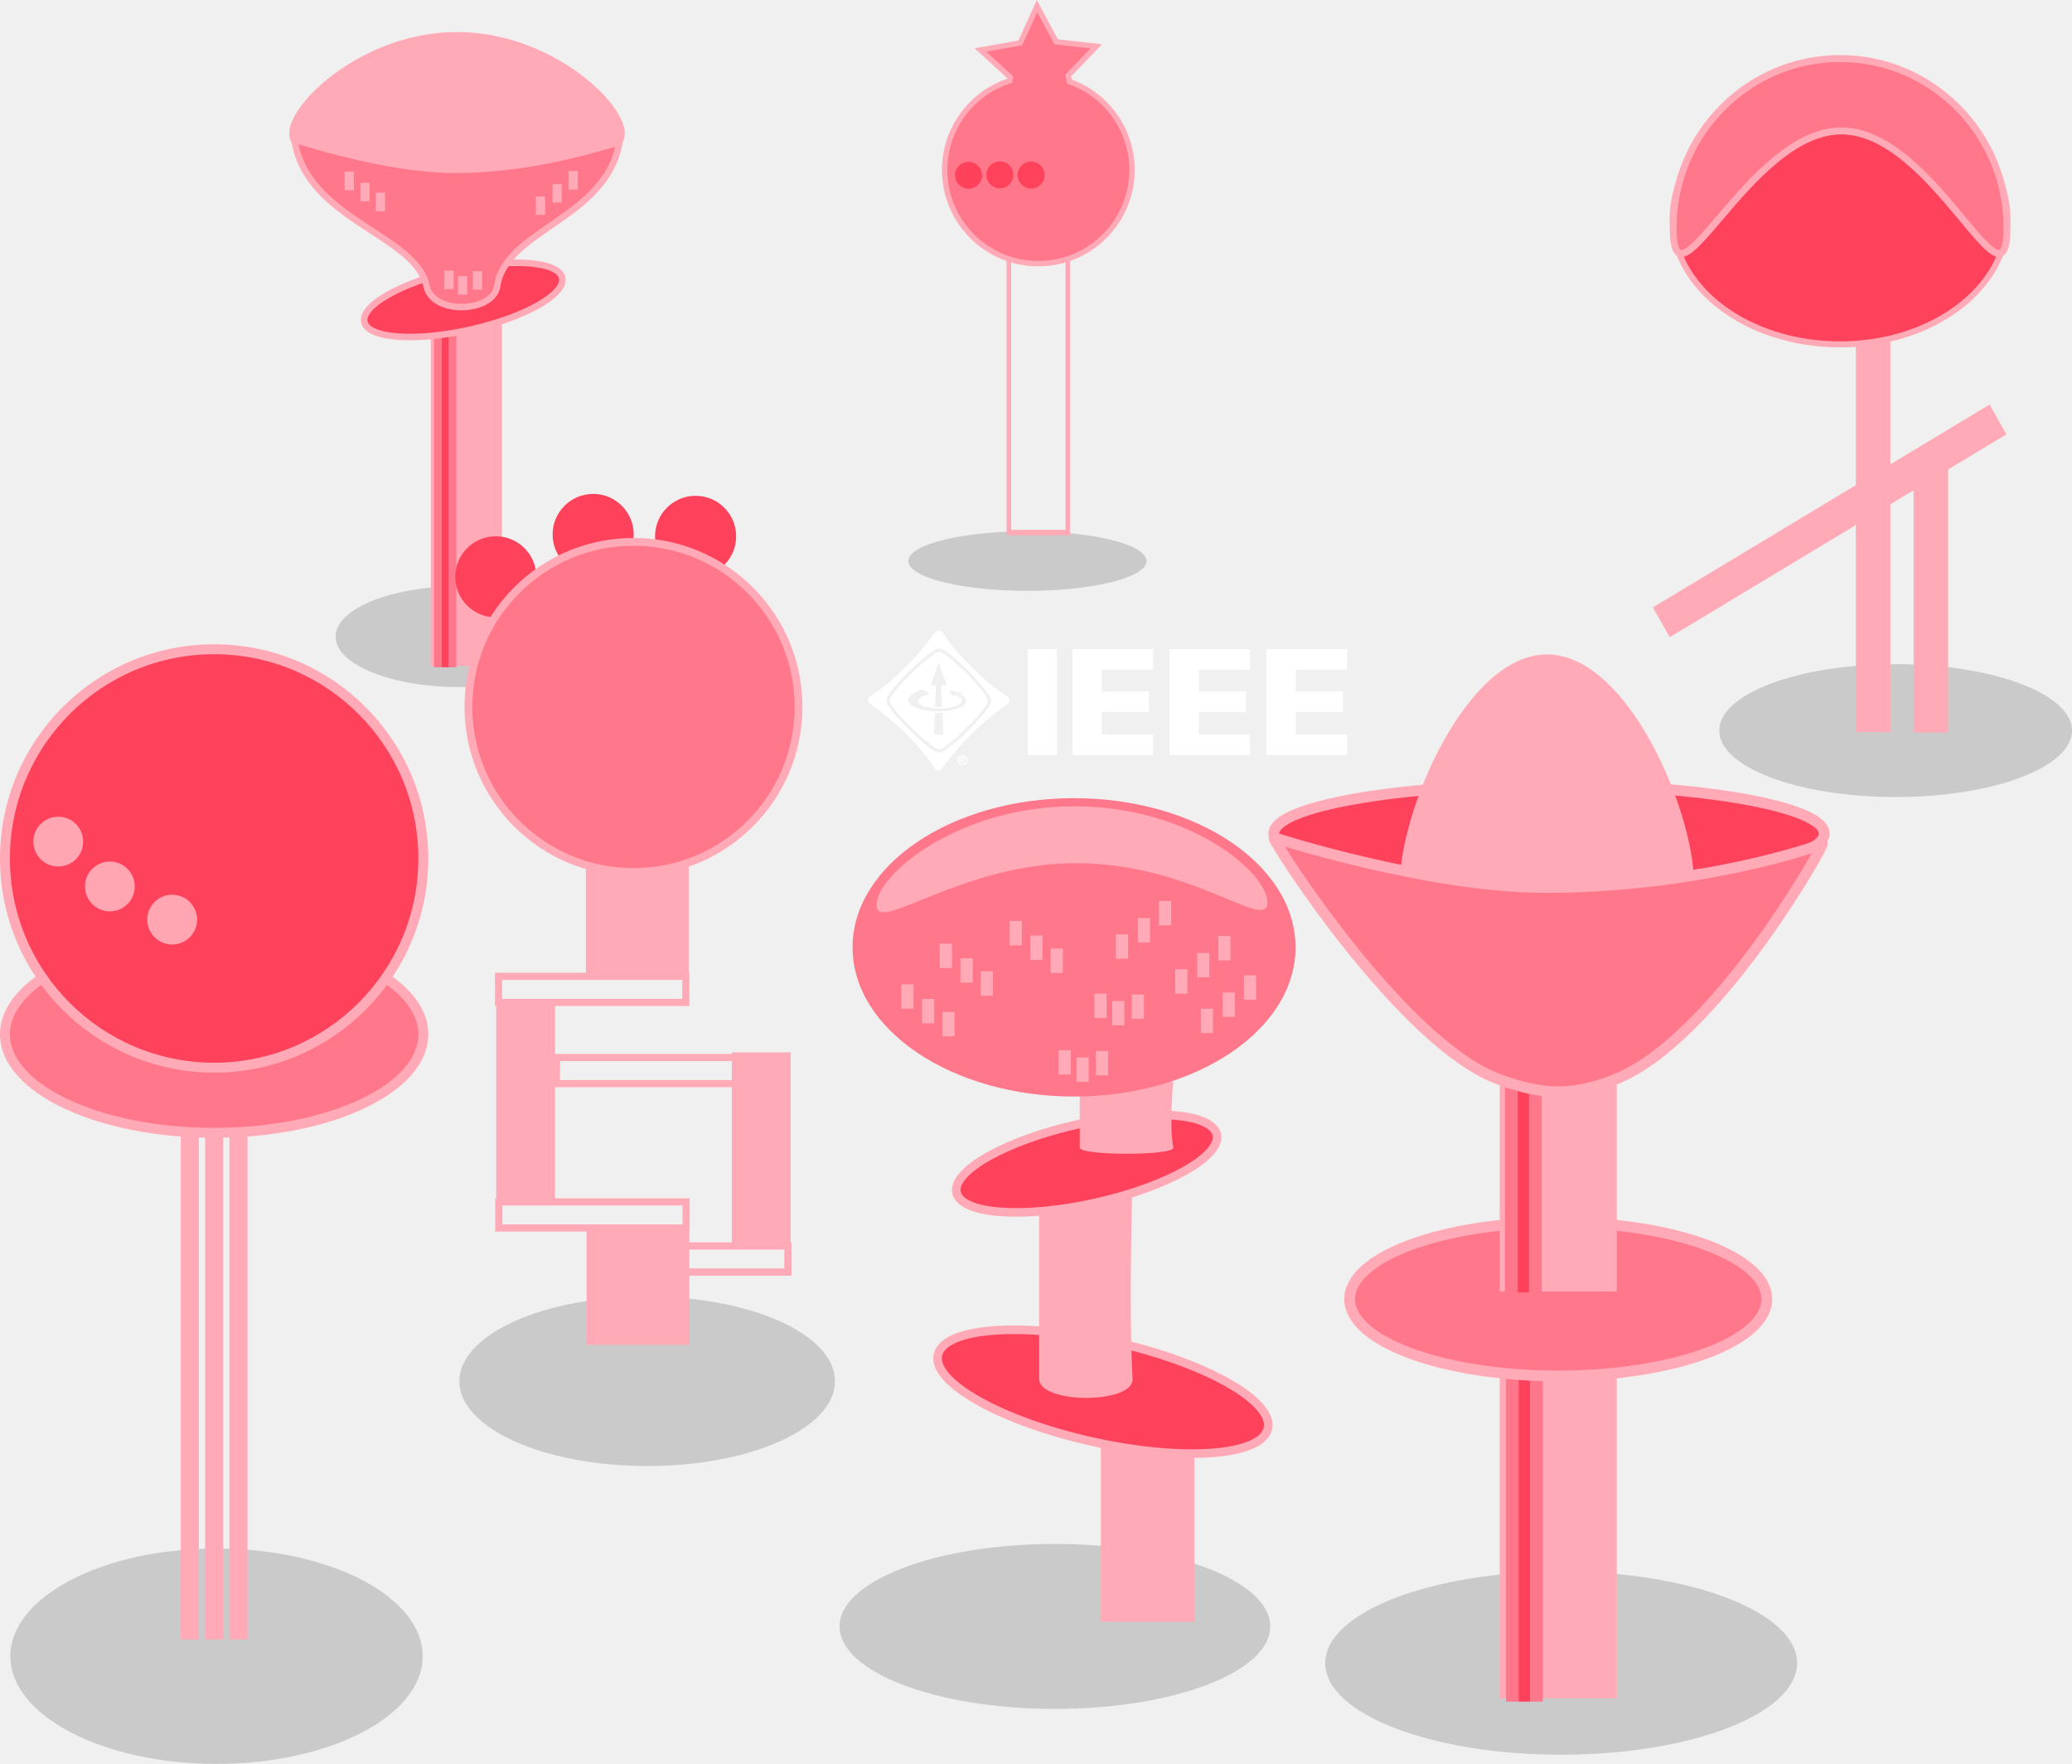
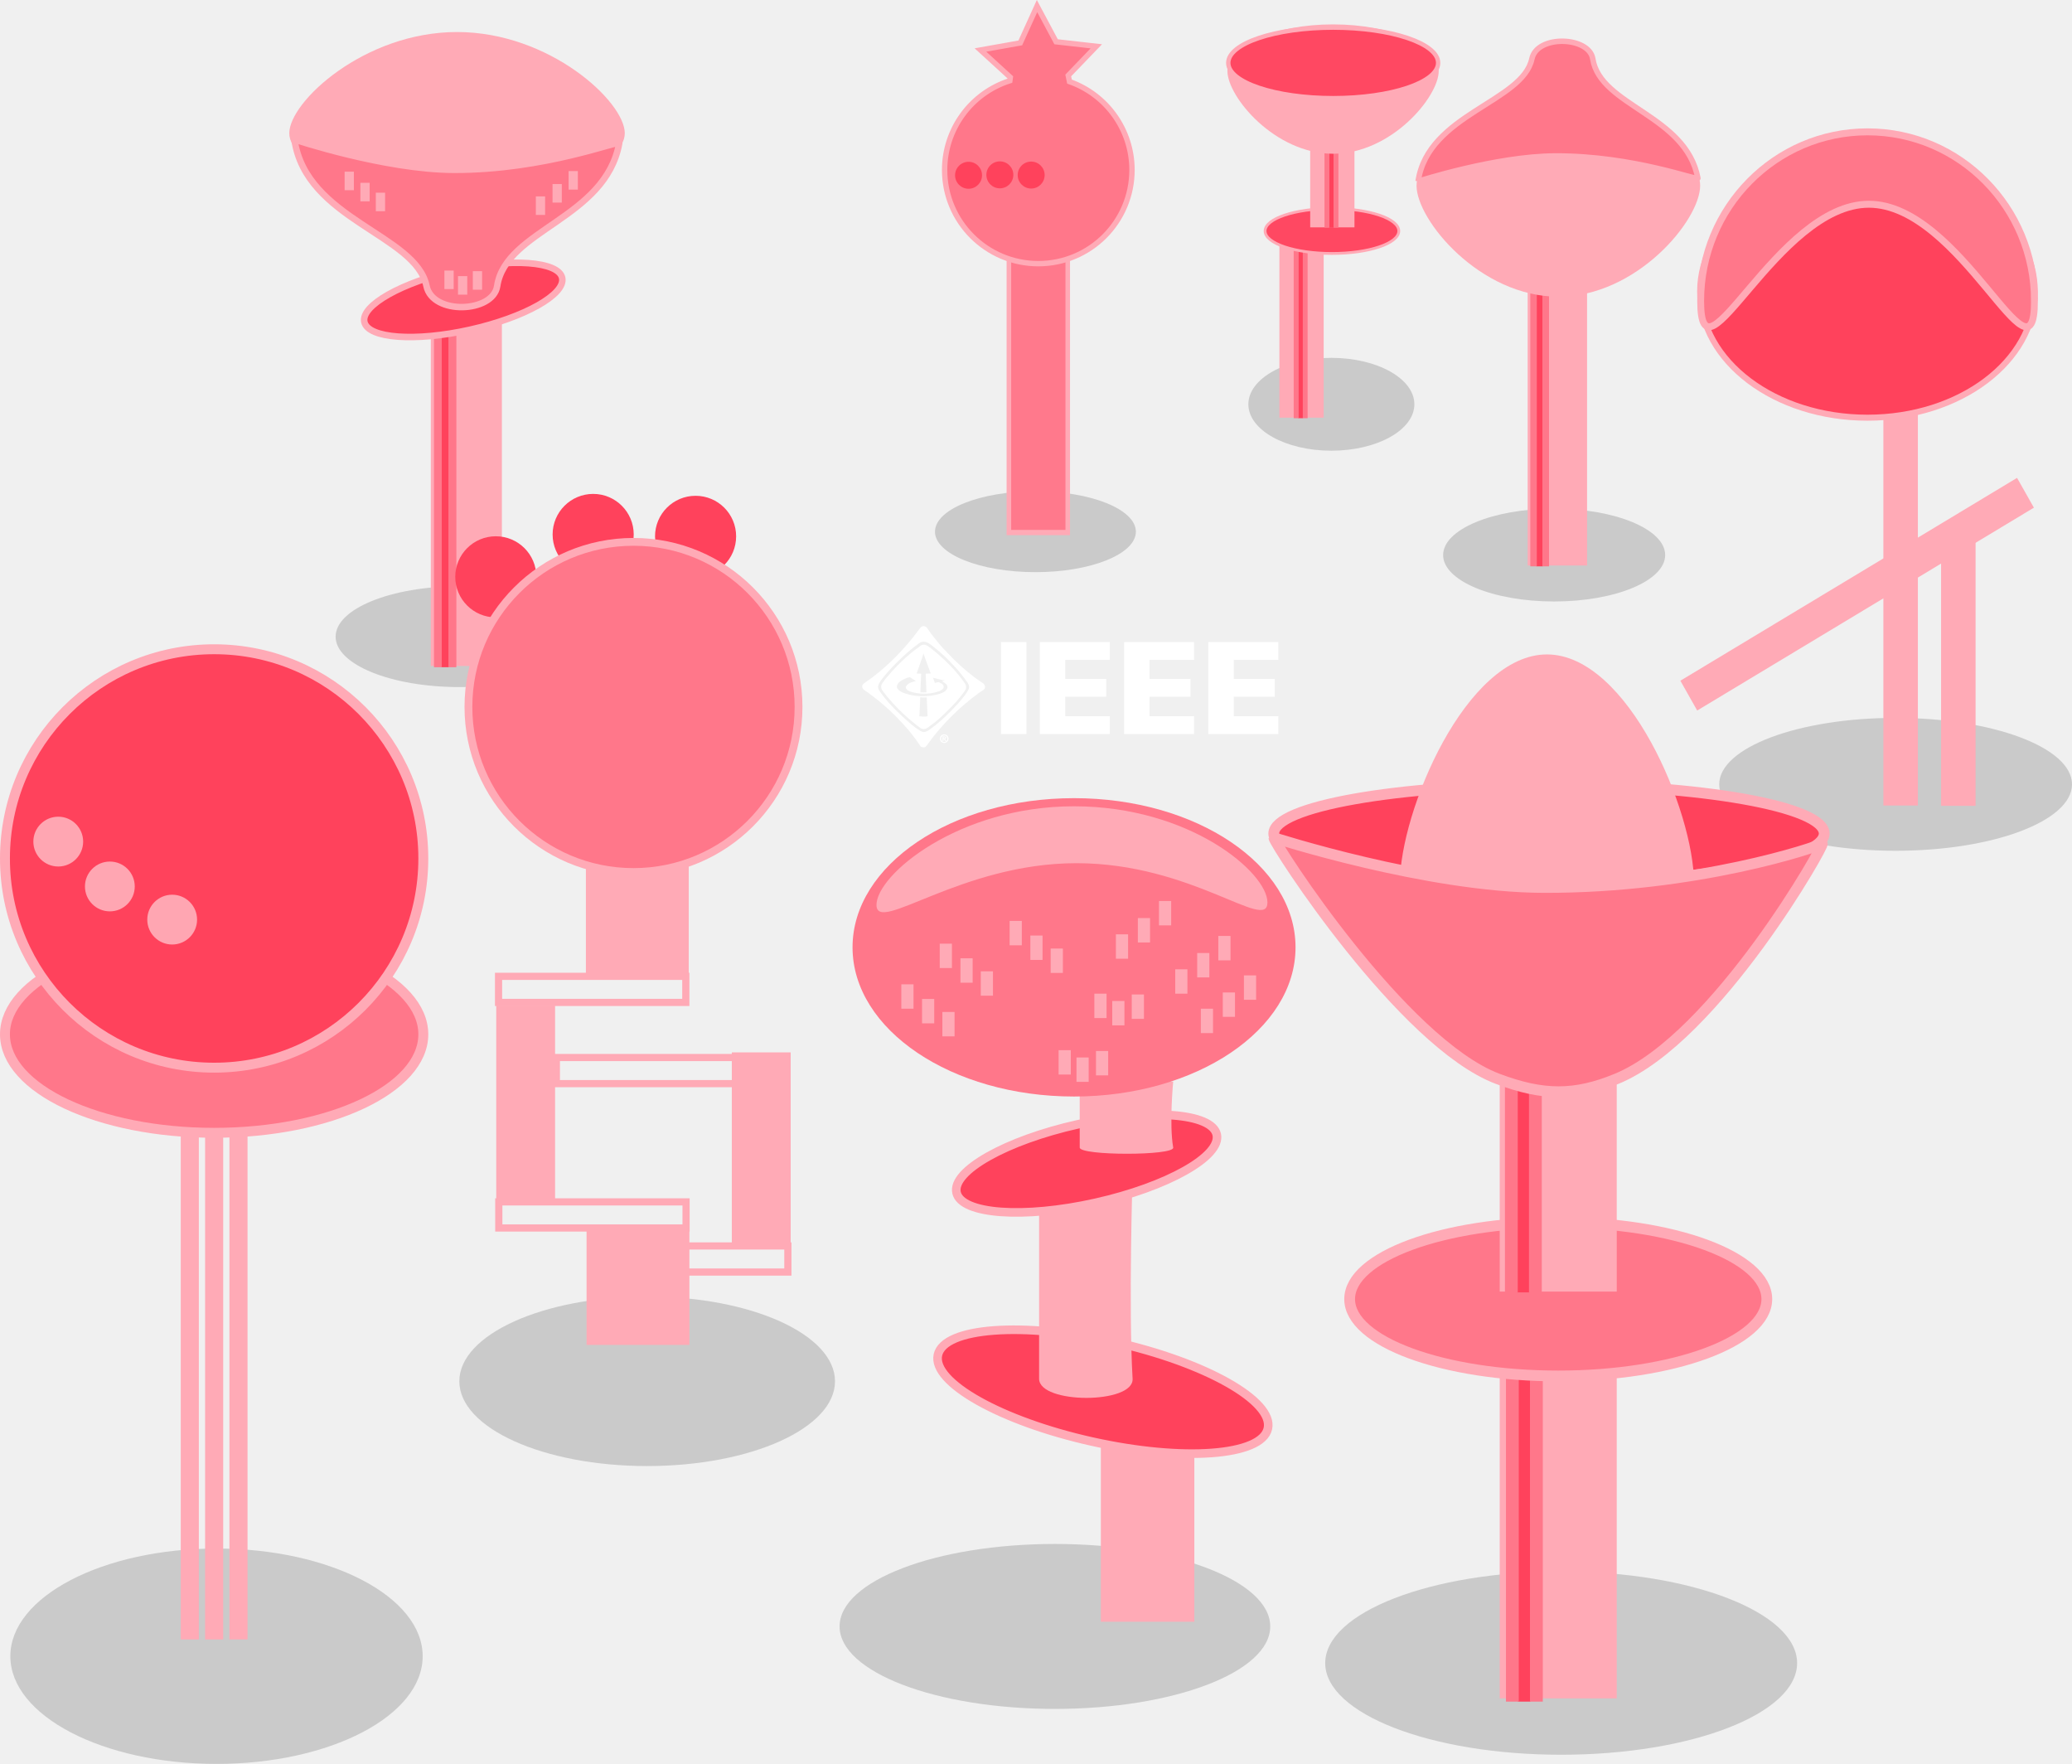
<svg xmlns="http://www.w3.org/2000/svg" width="265.302mm" height="225.813mm" viewBox="0 0 265.302 225.813" version="1.1" id="svg5">
  <defs id="defs2" />
  <g id="layer1" transform="translate(-360.3483,-172.6756)">
    <g id="g8440">
      <ellipse style="opacity:0.2;fill:#333333;stroke-width:4" id="path8419" cx="419.161" cy="254.18" rx="15.839" ry="6.453" />
      <ellipse style="opacity:0.2;fill:#333333;stroke-width:4" id="path8421" cx="388.07" cy="384.703" rx="26.398" ry="13.786" />
      <ellipse style="opacity:0.2;fill:#333333;stroke-width:4.491" id="path8423" cx="443.212" cy="349.506" rx="24.051" ry="10.852" />
      <ellipse style="opacity:0.2;fill:#333333;stroke-width:4.536" id="path8425" cx="495.421" cy="380.89" rx="27.571" ry="10.559" />
      <ellipse style="opacity:0.2;fill:#333333;stroke-width:3.419" id="path8427" cx="560.242" cy="385.583" rx="30.211" ry="11.732" />
-       <ellipse style="opacity:0.2;fill:#333333;stroke-width:4" id="path8429" cx="603.065" cy="266.206" rx="22.585" ry="8.506" />
-       <ellipse style="opacity:0.2;fill:#333333;stroke-width:2.884" id="path8431" cx="491.901" cy="244.501" rx="15.252" ry="3.813" />
+       <ellipse style="opacity:0.2;fill:#333333;stroke-width:4" id="path8429" cx="603.065" cy="273.085" rx="22.585" ry="8.506" />
+       <ellipse style="opacity:0.2;fill:#333333;stroke-width:2.294" id="path8429-8" cx="530.818" cy="224.431" rx="10.628" ry="5.944" />
+       <ellipse style="opacity:0.2;fill:#333333;stroke-width:2.653" id="path8429-8-9" cx="559.344" cy="243.733" rx="14.215" ry="5.944" />
+       <ellipse style="opacity:0.2;fill:#333333;stroke-width:3.087" id="path8431" cx="492.926" cy="240.743" rx="12.861" ry="5.18" />
    </g>
    <g id="g8328">
-       <g id="g6520" transform="matrix(1.11301,0,0,1.11301,125.8713,205.5737)">
+       <g id="g6520" transform="matrix(1.11301,0,0,1.11301,129.3911,214.9596)">
        <g id="g67343">
          <rect style="fill:#ffaab6;fill-opacity:1;stroke:none;stroke-width:0.268" id="rect40072" width="3.969" height="46.302" x="424.172" y="8.359" />
          <rect style="fill:#ffaab6;fill-opacity:1;stroke:none;stroke-width:0.218" id="rect40072-1" width="3.969" height="30.427" x="430.81" y="24.268" />
          <rect style="fill:#ffaab6;fill-opacity:1;stroke:none;stroke-width:0.264" id="rect40072-1-1" width="3.937" height="45.218" x="-245.378" y="329.264" transform="matrix(-0.4919351,-0.8706319,0.8565889,-0.5159994,0,0)" />
        </g>
        <g id="g67348" transform="matrix(1.129452,0,0,1.144205,-51.83479,3.346732)">
          <ellipse style="fill:#ff425c;fill-opacity:1;stroke:#ffaab6;stroke-width:0.605;stroke-dasharray:none" id="path757-5-9" cx="419.829" cy="-6.82" rx="17.048" ry="12.682" />
          <path id="path757-5" style="fill:#ff778a;stroke:#ffaab6;stroke-width:0.7" d="m 436.839,-5.874 c 0,9.389 -7.479,-9.723 -16.868,-9.723 -9.389,-4e-6 -17.133,19.112 -17.133,9.723 0,-9.389 7.611,-17 17,-17 9.389,-2e-6 17,7.611 17,17 z" />
        </g>
      </g>
      <g id="g5985" transform="matrix(1.573385,0,0,1.573385,-172.6819,297.9901)">
        <g id="g49278-7-1" transform="matrix(0.7012619,0,0,0.3792377,132.7925,32.42552)">
          <rect style="fill:#ffaab6;fill-opacity:1;stroke:none;stroke-width:0.792;stroke-dasharray:none;stroke-opacity:1" id="rect45972-5-3" width="10.849" height="44.318" x="421.489" y="8.109" />
        </g>
        <ellipse style="fill:#ff425c;fill-opacity:1;stroke:#ffaab6;stroke-width:0.7;stroke-dasharray:none;stroke-opacity:1" id="path53695-1" cx="425.557" cy="60.581" rx="13.756" ry="4.152" transform="matrix(0.9759781,0.2178684,0.2178684,-0.9759781,0,0)" />
        <g id="g49278-04" transform="matrix(0.7012619,0,0,0.3735145,127.7669,12.95133)">
          <path id="rect45972-46" style="fill:#ffaab6;stroke-width:0.792" d="m 421.489,8.109 h 10.849 c 0,0 -0.48,28.788 0,44.318 0.172,5.563 -10.853,5.569 -10.849,0 0.008,-13.496 0,-44.318 0,-44.318 z" />
        </g>
        <ellipse style="fill:#ff425c;fill-opacity:1;stroke:#ffaab6;stroke-width:0.7;stroke-dasharray:none;stroke-opacity:1" id="path53695" cx="413.673" cy="107.743" rx="10.848" ry="3.274" transform="rotate(-12.58387)" />
        <g id="g49278-0" transform="matrix(0.7012619,0,0,0.1211664,131.072,7.370938)">
          <path id="rect45972-4" style="fill:#ffaab6;stroke-width:0.792" d="m 421.489,8.109 h 10.849 c 0,0 -0.48,28.788 0,44.318 0.172,5.563 -10.853,5.569 -10.849,0 0.008,-13.496 0,-44.318 0,-44.318 z" />
        </g>
        <ellipse style="fill:#ff778a;fill-opacity:1;stroke:none;stroke-width:0.79;stroke-dasharray:none;stroke-opacity:1" id="path55442-9" cx="426.184" cy="-2.566" rx="18.025" ry="12.138" />
        <path id="path49280-8" style="fill:#ffaab6;fill-opacity:1;stroke-width:0.622" d="m 441.923,-6.216 c 0,2.436 -6.119,-3.197 -15.544,-3.197 -9.425,2.1e-6 -16.272,5.831 -16.272,3.395 0,-2.436 6.648,-8.025 16.073,-8.025 9.425,10e-7 15.743,5.391 15.743,7.827 z" />
        <g id="g55447">
          <rect style="fill:#ffaab6;fill-opacity:1;stroke:none;stroke-width:0.7;stroke-dasharray:none;stroke-opacity:1" id="rect53697" width="0.992" height="1.984" x="412.129" y="0.443" />
          <rect style="fill:#ffaab6;fill-opacity:1;stroke:none;stroke-width:0.7;stroke-dasharray:none;stroke-opacity:1" id="rect53697-5" width="0.992" height="1.984" x="413.815" y="1.634" />
          <rect style="fill:#ffaab6;fill-opacity:1;stroke:none;stroke-width:0.7;stroke-dasharray:none;stroke-opacity:1" id="rect53697-8" width="0.992" height="1.984" x="415.469" y="2.692" />
        </g>
        <g id="g55447-7" transform="translate(3.125398,-3.307292)">
          <rect style="fill:#ffaab6;fill-opacity:1;stroke:none;stroke-width:0.7;stroke-dasharray:none;stroke-opacity:1" id="rect53697-3" width="0.992" height="1.984" x="412.129" y="0.443" />
          <rect style="fill:#ffaab6;fill-opacity:1;stroke:none;stroke-width:0.7;stroke-dasharray:none;stroke-opacity:1" id="rect53697-5-5" width="0.992" height="1.984" x="413.815" y="1.634" />
          <rect style="fill:#ffaab6;fill-opacity:1;stroke:none;stroke-width:0.7;stroke-dasharray:none;stroke-opacity:1" id="rect53697-8-0" width="0.992" height="1.984" x="415.469" y="2.692" />
        </g>
        <g id="g55447-8" transform="translate(8.813939,-5.159375)">
          <rect style="fill:#ffaab6;fill-opacity:1;stroke:none;stroke-width:0.7;stroke-dasharray:none;stroke-opacity:1" id="rect53697-57" width="0.992" height="1.984" x="412.129" y="0.443" />
          <rect style="fill:#ffaab6;fill-opacity:1;stroke:none;stroke-width:0.7;stroke-dasharray:none;stroke-opacity:1" id="rect53697-5-2" width="0.992" height="1.984" x="413.815" y="1.634" />
          <rect style="fill:#ffaab6;fill-opacity:1;stroke:none;stroke-width:0.7;stroke-dasharray:none;stroke-opacity:1" id="rect53697-8-3" width="0.992" height="1.984" x="415.469" y="2.692" />
        </g>
        <g id="g55548">
          <rect style="fill:#ffaab6;fill-opacity:1;stroke:none;stroke-width:0.7;stroke-dasharray:none;stroke-opacity:1" id="rect53697-0" width="0.992" height="1.984" x="436.503" y="2.428" />
          <rect style="fill:#ffaab6;fill-opacity:1;stroke:none;stroke-width:0.7;stroke-dasharray:none;stroke-opacity:1" id="rect53697-52" width="0.992" height="1.984" x="438.289" y="1.105" />
          <rect style="fill:#ffaab6;fill-opacity:1;stroke:none;stroke-width:0.7;stroke-dasharray:none;stroke-opacity:1" id="rect53697-50" width="0.992" height="1.984" x="440.009" y="-0.284" />
        </g>
        <g id="g55548-8" transform="translate(-2.083623,-3.208073)">
          <rect style="fill:#ffaab6;fill-opacity:1;stroke:none;stroke-width:0.7;stroke-dasharray:none;stroke-opacity:1" id="rect53697-0-1" width="0.992" height="1.984" x="436.503" y="2.428" />
          <rect style="fill:#ffaab6;fill-opacity:1;stroke:none;stroke-width:0.7;stroke-dasharray:none;stroke-opacity:1" id="rect53697-52-2" width="0.992" height="1.984" x="438.289" y="1.105" />
          <rect style="fill:#ffaab6;fill-opacity:1;stroke:none;stroke-width:0.7;stroke-dasharray:none;stroke-opacity:1" id="rect53697-50-0" width="0.992" height="1.984" x="440.009" y="-0.284" />
        </g>
        <g id="g55548-87" transform="translate(-6.912269,-6.052344)">
          <rect style="fill:#ffaab6;fill-opacity:1;stroke:none;stroke-width:0.7;stroke-dasharray:none;stroke-opacity:1" id="rect53697-0-9" width="0.992" height="1.984" x="436.503" y="2.428" />
          <rect style="fill:#ffaab6;fill-opacity:1;stroke:none;stroke-width:0.7;stroke-dasharray:none;stroke-opacity:1" id="rect53697-52-1" width="0.992" height="1.984" x="438.289" y="1.105" />
          <rect style="fill:#ffaab6;fill-opacity:1;stroke:none;stroke-width:0.7;stroke-dasharray:none;stroke-opacity:1" id="rect53697-50-7" width="0.992" height="1.984" x="440.009" y="-0.284" />
        </g>
        <g id="g55506">
          <rect style="fill:#ffaab6;fill-opacity:1;stroke:none;stroke-width:0.7;stroke-dasharray:none;stroke-opacity:1" id="rect53697-6" width="0.992" height="1.984" x="424.928" y="5.801" />
          <rect style="fill:#ffaab6;fill-opacity:1;stroke:none;stroke-width:0.7;stroke-dasharray:none;stroke-opacity:1" id="rect53697-4" width="0.992" height="1.984" x="426.383" y="6.396" />
          <rect style="fill:#ffaab6;fill-opacity:1;stroke:none;stroke-width:0.7;stroke-dasharray:none;stroke-opacity:1" id="rect53697-87" width="0.992" height="1.984" x="427.97" y="5.867" />
        </g>
        <g id="g55506-6" transform="translate(2.910424,-4.597135)">
          <rect style="fill:#ffaab6;fill-opacity:1;stroke:none;stroke-width:0.7;stroke-dasharray:none;stroke-opacity:1" id="rect53697-6-7" width="0.992" height="1.984" x="424.928" y="5.801" />
          <rect style="fill:#ffaab6;fill-opacity:1;stroke:none;stroke-width:0.7;stroke-dasharray:none;stroke-opacity:1" id="rect53697-4-0" width="0.992" height="1.984" x="426.383" y="6.396" />
          <rect style="fill:#ffaab6;fill-opacity:1;stroke:none;stroke-width:0.7;stroke-dasharray:none;stroke-opacity:1" id="rect53697-87-9" width="0.992" height="1.984" x="427.97" y="5.867" />
        </g>
      </g>
      <g id="g5839" transform="matrix(1.969594,0,0,1.969594,-280.6541,287.1097)">
        <g id="g49278-7-0" transform="matrix(0.7012619,0,0,0.5907738,127.37,21.31753)">
          <rect style="fill:#ffaab6;fill-opacity:1;stroke:none;stroke-width:0.792;stroke-dasharray:none;stroke-opacity:1" id="rect45972-99" width="10.849" height="44.318" x="421.489" y="8.109" />
          <g id="g46575-2" transform="matrix(0.4079217,0,0,1,250.3111,0.0916378)">
            <rect style="fill:#ff425c;fill-opacity:1;stroke:none;stroke-width:0.41;stroke-dasharray:none;stroke-opacity:1" id="rect45972-9-2" width="2.91" height="44.318" x="423.737" y="8.373" />
            <rect style="fill:#ff778a;fill-opacity:1;stroke:none;stroke-width:0.41;stroke-dasharray:none;stroke-opacity:1" id="rect45972-9-1-6" width="2.91" height="44.318" x="426.515" y="8.373" />
            <rect style="fill:#ff778a;fill-opacity:1;stroke:none;stroke-width:0.41;stroke-dasharray:none;stroke-opacity:1" id="rect45972-9-1-1-4" width="2.91" height="44.318" x="421.052" y="8.373" />
          </g>
        </g>
        <ellipse style="fill:#ff778a;fill-opacity:1;stroke:#ffaab6;stroke-width:0.7;stroke-dasharray:none;stroke-opacity:1" id="path49283" cx="426.748" cy="26.339" rx="13.56" ry="4.994" />
        <g id="g49278" transform="matrix(0.7012619,0,0,0.3988095,127.37,4.941015)">
          <rect style="fill:#ffaab6;fill-opacity:1;stroke:none;stroke-width:0.792;stroke-dasharray:none;stroke-opacity:1" id="rect45972" width="10.849" height="44.318" x="421.489" y="8.109" />
          <g id="g46575" transform="matrix(0.4079217,0,0,1,250.2167,-0.1322917)">
            <rect style="fill:#ff425c;fill-opacity:1;stroke:none;stroke-width:0.41;stroke-dasharray:none;stroke-opacity:1" id="rect45972-9" width="2.91" height="44.318" x="423.737" y="8.373" />
            <rect style="fill:#ff778a;fill-opacity:1;stroke:none;stroke-width:0.41;stroke-dasharray:none;stroke-opacity:1" id="rect45972-9-1" width="2.91" height="44.318" x="426.515" y="8.373" />
            <rect style="fill:#ff778a;fill-opacity:1;stroke:none;stroke-width:0.41;stroke-dasharray:none;stroke-opacity:1" id="rect45972-9-1-1" width="2.91" height="44.318" x="421.052" y="8.373" />
          </g>
        </g>
        <ellipse style="fill:#ff425c;fill-opacity:1;stroke:#ffaab6;stroke-width:0.7;stroke-dasharray:none;stroke-opacity:1" id="path50491" cx="426.147" cy="-3.922" rx="17.892" ry="3.175" />
        <path id="path49280" style="fill:#ffaab6;fill-opacity:1;stroke-width:0.641" d="m 435.573,-0.714 c 0,4.621 -4.279,8.367 -9.558,8.367 -5.279,4e-6 -9.558,-3.746 -9.558,-8.367 0,-4.621 4.279,-14.85 9.558,-14.85 5.279,2e-6 9.558,10.229 9.558,14.85 z" />
        <path style="fill:#ff778a;fill-opacity:1;stroke:#ffaab6;stroke-width:0.7;stroke-dasharray:none;stroke-opacity:1" d="m 408.255,-3.658 c 0.066,0.463 8.361,13.336 14.552,15.677 2.991,1.131 5.044,1.11 7.739,1e-6 6.495,-2.675 13.692,-15.478 13.361,-15.28 -0.331,0.198 -8.132,2.876 -18.124,2.844 -7.564,-0.024 -17.529,-3.241 -17.529,-3.241 z" id="path50547" />
      </g>
      <g id="g6237" transform="matrix(1.19599,0,0,1.19599,-90.80054,195.3898)">
        <g id="g49278-5" transform="matrix(0.7012619,0,0,0.9940476,127.7669,0.1805577)">
          <rect style="fill:#ffaab6;fill-opacity:1;stroke:none;stroke-width:0.792;stroke-dasharray:none;stroke-opacity:1" id="rect45972-8" width="10.849" height="44.318" x="421.489" y="8.109" />
          <g id="g46575-3" transform="matrix(0.4079217,0,0,1,250.2167,-0.1322917)">
            <rect style="fill:#ff425c;fill-opacity:1;stroke:none;stroke-width:0.41;stroke-dasharray:none;stroke-opacity:1" id="rect45972-9-15" width="2.91" height="44.318" x="423.737" y="8.373" />
            <rect style="fill:#ff778a;fill-opacity:1;stroke:none;stroke-width:0.41;stroke-dasharray:none;stroke-opacity:1" id="rect45972-9-1-7" width="2.91" height="44.318" x="426.515" y="8.373" />
            <rect style="fill:#ff778a;fill-opacity:1;stroke:none;stroke-width:0.41;stroke-dasharray:none;stroke-opacity:1" id="rect45972-9-1-1-5" width="2.91" height="44.318" x="421.052" y="8.373" />
          </g>
        </g>
        <path id="path49280-0" style="fill:#ffaab6;fill-opacity:1;stroke-width:0.75" d="m 444.106,-4.733 c 0,3.37 -8.04,6.102 -17.959,6.102 -9.918,2.9e-6 -17.959,-2.732 -17.959,-6.102 0,-3.37 8.04,-10.831 17.959,-10.831 9.918,2e-6 17.959,7.461 17.959,10.831 z" />
        <ellipse style="fill:#ff425c;fill-opacity:1;stroke:#ffaab6;stroke-width:0.7;stroke-dasharray:none;stroke-opacity:1" id="path53695-2" cx="413.704" cy="105.784" rx="10.848" ry="3.274" transform="rotate(-12.58387)" />
        <path style="fill:#ff778a;fill-opacity:1;stroke:#ffaab6;stroke-width:0.692;stroke-dasharray:none;stroke-opacity:1" d="m 408.74,-4.059 c 1.229,8.603 13.001,10.166 14.139,15.684 0.645,3.13 7.131,2.881 7.568,10e-7 0.918,-6.051 11.586,-7.183 13.066,-15.287 0.069,-0.379 -7.952,2.877 -17.723,2.846 -7.397,-0.024 -17.05,-3.243 -17.05,-3.243 z" id="path50547-0" />
        <rect style="fill:#ffaab6;fill-opacity:1;stroke:none;stroke-width:0.7;stroke-dasharray:none;stroke-opacity:1" id="rect53697-01" width="0.992" height="1.984" x="414.113" y="-0.615" />
        <rect style="fill:#ffaab6;fill-opacity:1;stroke:none;stroke-width:0.7;stroke-dasharray:none;stroke-opacity:1" id="rect53697-5-3" width="0.992" height="1.984" x="415.8" y="0.576" />
        <rect style="fill:#ffaab6;fill-opacity:1;stroke:none;stroke-width:0.7;stroke-dasharray:none;stroke-opacity:1" id="rect53697-8-2" width="0.992" height="1.984" x="417.453" y="1.634" />
        <rect style="fill:#ffaab6;fill-opacity:1;stroke:none;stroke-width:0.7;stroke-dasharray:none;stroke-opacity:1" id="rect53697-0-0" width="0.992" height="1.984" x="434.585" y="2.031" />
        <rect style="fill:#ffaab6;fill-opacity:1;stroke:none;stroke-width:0.7;stroke-dasharray:none;stroke-opacity:1" id="rect53697-52-6" width="0.992" height="1.984" x="436.371" y="0.708" />
        <rect style="fill:#ffaab6;fill-opacity:1;stroke:none;stroke-width:0.7;stroke-dasharray:none;stroke-opacity:1" id="rect53697-50-1" width="0.992" height="1.984" x="438.091" y="-0.681" />
        <rect style="fill:#ffaab6;fill-opacity:1;stroke:none;stroke-width:0.7;stroke-dasharray:none;stroke-opacity:1" id="rect53697-6-6" width="0.992" height="1.984" x="424.795" y="9.968" />
        <rect style="fill:#ffaab6;fill-opacity:1;stroke:none;stroke-width:0.7;stroke-dasharray:none;stroke-opacity:1" id="rect53697-4-5" width="0.992" height="1.984" x="426.251" y="10.564" />
        <rect style="fill:#ffaab6;fill-opacity:1;stroke:none;stroke-width:0.7;stroke-dasharray:none;stroke-opacity:1" id="rect53697-87-4" width="0.992" height="1.984" x="427.838" y="10.034" />
      </g>
      <g id="g5694" transform="matrix(1.730689,0,0,1.730689,-305.7163,268.7305)">
        <g id="g49278-7" transform="matrix(0.7012619,0,0,0.1913795,132.6767,33.94881)">
          <rect style="fill:#ffaab6;fill-opacity:1;stroke:none;stroke-width:0.792;stroke-dasharray:none;stroke-opacity:1" id="rect45972-5" width="10.849" height="44.318" x="421.489" y="8.109" />
        </g>
        <g id="g49278-7-8" transform="matrix(0.4012896,0,0,0.3224709,252.429,16.26656)">
          <rect style="fill:#ffaab6;fill-opacity:1;stroke:none;stroke-width:0.792;stroke-dasharray:none;stroke-opacity:1" id="rect45972-5-9" width="10.849" height="44.318" x="421.489" y="8.109" />
        </g>
        <g id="g49278-7-8-6" transform="matrix(0.4012896,0,0,0.3224709,269.8584,19.72867)">
          <rect style="fill:#ffaab6;fill-opacity:1;stroke:none;stroke-width:0.792;stroke-dasharray:none;stroke-opacity:1" id="rect45972-5-9-2" width="10.849" height="44.318" x="421.489" y="8.109" />
        </g>
        <g id="g49278-7-9" transform="matrix(0.7012619,0,0,0.3792377,132.6271,-3.015063)">
          <rect style="fill:#ffaab6;fill-opacity:1;stroke:none;stroke-width:0.792;stroke-dasharray:none;stroke-opacity:1" id="rect45972-5-6" width="10.849" height="44.318" x="421.489" y="8.109" />
        </g>
        <g id="g58257" transform="translate(2.15152,-2.057975)">
          <circle style="fill:#ff425c;fill-opacity:1;stroke:none;stroke-width:0.7;stroke-dasharray:none;stroke-opacity:1" id="path58153" cx="426.588" cy="-13.909" r="3" />
          <circle style="fill:#ff425c;fill-opacity:1;stroke:none;stroke-width:0.7;stroke-dasharray:none;stroke-opacity:1" id="path58153-4" cx="434.165" cy="-13.769" r="3" />
          <circle style="fill:#ff425c;fill-opacity:1;stroke:none;stroke-width:0.7;stroke-dasharray:none;stroke-opacity:1" id="path58153-0" cx="419.385" cy="-10.775" r="3" />
        </g>
        <circle style="fill:#ff778a;fill-opacity:1;stroke:#ffaab6;stroke-width:0.578;stroke-dasharray:none;stroke-opacity:1" id="path55442" cx="431.722" cy="-3.209" r="12.211" />
        <rect style="fill:none;fill-opacity:1;stroke:#ffaab6;stroke-width:0.531;stroke-dasharray:none;stroke-opacity:1" id="rect57935" width="13.854" height="1.93" x="421.739" y="16.718" />
        <rect style="fill:none;fill-opacity:1;stroke:#ffaab6;stroke-width:0.531;stroke-dasharray:none;stroke-opacity:1" id="rect57935-9" width="13.854" height="1.93" x="426.016" y="22.724" />
        <rect style="fill:none;fill-opacity:1;stroke:#ffaab6;stroke-width:0.531;stroke-dasharray:none;stroke-opacity:1" id="rect57935-2" width="13.854" height="1.93" x="421.758" y="33.403" />
        <rect style="fill:none;fill-opacity:1;stroke:#ffaab6;stroke-width:0.531;stroke-dasharray:none;stroke-opacity:1" id="rect57935-2-4" width="13.854" height="1.93" x="429.29" y="36.662" />
      </g>
      <g id="g6358" transform="matrix(0.9823712,0,0,0.9823712,68.90627,197.5855)">
-         <g id="g49278-7-9-6" transform="matrix(0.7070887,0,0,0.8159893,130.1396,1.25833)" style="fill:none;stroke:#ffaab6;stroke-width:0.84;stroke-dasharray:none;stroke-opacity:1">
-           <rect style="fill:none;fill-opacity:1;stroke:#ffaab6;stroke-width:0.84;stroke-dasharray:none;stroke-opacity:1" id="rect45972-5-6-5" width="10.849" height="44.318" x="421.489" y="8.109" />
+         <g id="g49278-7-9-6" transform="matrix(0.7070887,0,0,0.8159893,130.1396,1.25833)" style="fill:#ff798c;stroke:#ffaab6;stroke-width:0.84;stroke-dasharray:none;stroke-opacity:1;fill-opacity:1">
+           <rect style="fill:#ff798c;fill-opacity:1;stroke:#ffaab6;stroke-width:0.84;stroke-dasharray:none;stroke-opacity:1" id="rect45972-5-6-5" width="10.849" height="44.318" x="421.489" y="8.109" />
        </g>
        <path id="path65172" style="fill:#ff778a;fill-opacity:1;stroke:#ffaab6;stroke-width:2.646;stroke-dasharray:none;stroke-opacity:1" d="m 43.81,-35.602 -10.046,17.218 -19.878,1.485 13.271,14.874 -0.401,1.644 A 46.152,46.152 0 0 0 -9.662,40.087 46.152,46.152 0 0 0 31.571,90.681 46.152,46.152 0 0 0 82.164,49.45 46.152,46.152 0 0 0 55.944,3.031 L 55.637,-0.035 70.847,-12.922 51.367,-17.156 Z" transform="matrix(0.2632186,-0.02683809,0.02683809,0.2632186,421.2619,-14.01963)" />
        <g id="g58257-8" transform="translate(-25.16343,-6.454559)">
          <circle style="fill:#ff425c;fill-opacity:1;stroke:none;stroke-width:0.41;stroke-dasharray:none;stroke-opacity:1" id="path58153-8" cx="456.237" cy="3.911" r="1.757" />
          <circle style="fill:#ff425c;fill-opacity:1;stroke:none;stroke-width:0.41;stroke-dasharray:none;stroke-opacity:1" id="path58153-4-2" cx="448.076" cy="3.939" r="1.757" />
          <circle style="fill:#ff425c;fill-opacity:1;stroke:none;stroke-width:0.41;stroke-dasharray:none;stroke-opacity:1" id="path58153-0-8" cx="452.156" cy="3.884" r="1.757" />
        </g>
      </g>
      <g id="g6429" transform="matrix(1.814706,0,0,1.814706,-397.618,302.1281)">
        <g id="g65534" transform="translate(1.0307)">
          <g id="g49278-7-9-7" transform="matrix(0.1175987,0,0,0.824469,379.8364,1.095215)" style="fill:#ffaab6;fill-opacity:1;stroke:none;stroke-width:0.84;stroke-dasharray:none;stroke-opacity:1">
            <rect style="fill:#ffaab6;fill-opacity:1;stroke:none;stroke-width:0.84;stroke-dasharray:none;stroke-opacity:1" id="rect45972-5-6-7" width="10.849" height="44.318" x="421.489" y="8.109" />
          </g>
          <g id="g49278-7-9-9" transform="matrix(0.1175987,0,0,0.824469,381.554,1.095215)" style="fill:#ffaab6;fill-opacity:1;stroke:none;stroke-width:0.84;stroke-dasharray:none;stroke-opacity:1">
            <rect style="fill:#ffaab6;fill-opacity:1;stroke:none;stroke-width:0.84;stroke-dasharray:none;stroke-opacity:1" id="rect45972-5-6-3" width="10.849" height="44.318" x="421.489" y="8.109" />
          </g>
          <g id="g49278-7-9-2" transform="matrix(0.1175987,0,0,0.824469,383.2716,1.095215)" style="fill:#ffaab6;fill-opacity:1;stroke:none;stroke-width:0.84;stroke-dasharray:none;stroke-opacity:1">
            <rect style="fill:#ffaab6;fill-opacity:1;stroke:none;stroke-width:0.84;stroke-dasharray:none;stroke-opacity:1" id="rect45972-5-6-32" width="10.849" height="44.318" x="421.489" y="8.109" />
          </g>
        </g>
        <ellipse style="fill:#ff778a;fill-opacity:1;stroke:#ffaab6;stroke-width:0.7;stroke-dasharray:none;stroke-opacity:1" id="path58153-6" cx="432.789" cy="1.631" rx="14.759" ry="6.948" />
        <circle style="fill:#ff425c;fill-opacity:1;stroke:#ffaab6;stroke-width:0.7;stroke-dasharray:none;stroke-opacity:1" id="path58153-9" cx="432.789" cy="-10.775" r="14.759" />
        <circle style="fill:#ffa6b2;fill-opacity:1;stroke:none;stroke-width:0.41;stroke-dasharray:none;stroke-opacity:1" id="path58153-4-7" cx="421.79" cy="-11.964" r="1.757" />
        <circle style="fill:#ffa6b2;fill-opacity:1;stroke:none;stroke-width:0.41;stroke-dasharray:none;stroke-opacity:1" id="path58153-4-5" cx="425.431" cy="-8.8" r="1.757" />
        <circle style="fill:#ffa6b2;fill-opacity:1;stroke:none;stroke-width:0.41;stroke-dasharray:none;stroke-opacity:1" id="path58153-4-5-2" cx="429.828" cy="-6.461" r="1.757" />
      </g>
    </g>
-     <g id="g8336" transform="translate(758.347,274.7591)">
+     <g id="g8336" transform="matrix(0.8687685,0,0,0.8687685,719.9524,271.3705)">
      <path style="fill:#ffffff;fill-opacity:1;fill-rule:nonzero;stroke:none;stroke-width:0.353" d="m -266.399,-18.985 h 3.752 v 13.546 h -3.752 z m 0,0" id="path13255" />
      <path style="fill:#ffffff;fill-opacity:1;fill-rule:nonzero;stroke:none;stroke-width:0.353" d="M -260.677,-5.439 V -18.985 h 10.319 v 2.625 h -6.568 v 2.796 h 6.041 v 2.627 h -6.041 v 2.87 h 6.568 v 2.628 z m 0,0" id="path13257" />
      <path style="fill:#ffffff;fill-opacity:1;fill-rule:nonzero;stroke:none;stroke-width:0.353" d="M -248.257,-5.439 V -18.985 h 10.316 v 2.625 h -6.564 v 2.796 h 6.039 v 2.627 h -6.039 v 2.87 h 6.564 v 2.628 z m 0,0" id="path13259" />
      <path style="fill:#ffffff;fill-opacity:1;fill-rule:nonzero;stroke:none;stroke-width:0.353" d="M -235.839,-5.439 V -18.985 h 10.319 v 2.625 h -6.564 v 2.796 h 6.039 v 2.627 h -6.039 v 2.87 h 6.564 v 2.628 z m 0,0" id="path13261" />
      <path style="fill:#ffffff;fill-opacity:1;fill-rule:nonzero;stroke:none;stroke-width:0.353" d="m -278.434,-18.834 c 0.599,-0.466 1.352,-0.079 1.855,0.35 0.526,0.402 1.076,0.859 1.557,1.326 l 0.088,0.05 c 1.334,1.239 2.574,2.614 3.593,4.069 0.164,0.254 0.31,0.54 0.218,0.876 -0.339,0.849 -1.029,1.525 -1.632,2.265 -1.305,1.406 -2.682,2.764 -4.224,3.849 -0.311,0.22 -0.732,0.423 -1.105,0.249 -1.134,-0.594 -2.09,-1.567 -3.084,-2.453 -1.151,-1.068 -2.307,-2.311 -3.179,-3.612 -0.13,-0.182 -0.167,-0.408 -0.163,-0.648 0.113,-0.449 0.419,-0.819 0.711,-1.198 1.031,-1.313 2.293,-2.56 3.569,-3.699 0.03,-0.029 0.084,-0.091 0.131,-0.121 0.547,-0.474 1.091,-0.893 1.665,-1.305 m 1.754,-1.367 -0.677,-0.96 c -0.084,-0.05 -0.187,-0.134 -0.278,-0.158 -0.2,-0.087 -0.416,0.018 -0.579,0.142 l -1.225,1.596 c -1.966,2.435 -4.294,4.709 -6.834,6.452 -0.2,0.157 -0.499,0.31 -0.561,0.569 -0.066,0.232 0.055,0.424 0.198,0.568 2.034,1.401 3.978,3.063 5.708,4.96 0.307,0.324 0.557,0.644 0.857,0.947 0.506,0.674 1.101,1.352 1.565,2.075 0.146,0.153 0.171,0.402 0.4,0.477 0.178,0.062 0.398,0.105 0.569,0 l 0.169,-0.169 c 2.104,-2.981 4.772,-5.657 7.753,-7.818 0.299,-0.267 0.868,-0.367 0.876,-0.861 -0.021,-0.227 -0.153,-0.453 -0.35,-0.577 l -0.048,-0.008 c -1.534,-1.043 -2.964,-2.224 -4.311,-3.562 l -1.488,-1.554 c -0.604,-0.668 -1.188,-1.41 -1.746,-2.115 m -1.534,1.734 c 0.612,-0.416 1.16,0.165 1.634,0.499 1.833,1.475 3.562,3.163 4.878,5.07 0.167,0.245 0.241,0.627 0.094,0.905 -0.343,0.571 -0.803,1.09 -1.24,1.619 v 0.028 c -1.09,1.16 -2.239,2.352 -3.484,3.333 -0.606,0.371 -1.163,1.177 -1.944,0.677 -1.779,-1.301 -3.482,-2.917 -4.925,-4.651 -0.245,-0.382 -0.627,-0.693 -0.798,-1.126 -0.237,-0.586 0.287,-1.006 0.586,-1.447 1.472,-1.815 3.3,-3.595 5.199,-4.907 m 0.386,1.196 -0.165,0.532 -0.831,2.383 c 0.208,0.021 0.466,0 0.67,0.021 v 0.019 l -0.121,2.694 0.021,0.029 c 0.266,0.025 0.598,0.039 0.87,-0.008 v -0.043 l -0.109,-2.611 0.017,-0.088 0.732,-0.012 c -0.365,-0.965 -0.719,-1.939 -1.06,-2.915 z m -2.829,3.732 c -0.466,0.234 -1.152,0.587 -1.076,1.226 0.099,0.349 0.478,0.575 0.777,0.719 1.654,0.728 3.849,0.752 5.595,0.209 0.431,-0.167 1.01,-0.408 1.089,-0.936 -0.004,-0.437 -0.466,-0.711 -0.798,-0.878 v -0.021 c 0.116,-0.047 0.248,-0.087 0.368,-0.101 v -0.011 c -0.584,-0.105 -1.149,-0.258 -1.716,-0.408 0.109,0.249 0.187,0.511 0.278,0.769 0.171,-0.054 0.346,-0.095 0.529,-0.12 0.299,0.116 0.726,0.282 0.769,0.656 0.033,0.349 -0.35,0.52 -0.591,0.66 -1.28,0.466 -2.722,0.511 -4.057,0.158 -0.369,-0.117 -0.901,-0.266 -0.947,-0.736 0.262,-0.619 0.938,-0.747 1.505,-0.897 -0.291,-0.187 -0.587,-0.354 -0.868,-0.562 -0.305,0.018 -0.583,0.15 -0.857,0.27 m 2.365,2.686 c -0.05,0.956 -0.062,1.841 -0.132,2.802 0.378,0.033 0.806,0.066 1.209,0.008 l -0.12,-2.673 -0.021,-0.127 c -0.309,0.011 -0.599,0.023 -0.936,-0.01" id="path13263" />
      <path style="fill:#ffffff;fill-opacity:1;fill-rule:nonzero;stroke:none;stroke-width:0.353" d="m -274.762,-5.383 c -0.335,0 -0.633,0.232 -0.633,0.628 0,0.398 0.298,0.631 0.633,0.631 0.332,0 0.63,-0.233 0.63,-0.631 0,-0.397 -0.298,-0.628 -0.63,-0.628 m 0,1.113 v -0.001 c -0.249,0.001 -0.451,-0.193 -0.451,-0.484 0,-0.288 0.201,-0.481 0.451,-0.481 0.244,0 0.451,0.193 0.451,0.481 0,0.291 -0.207,0.485 -0.451,0.485 m 0.281,-0.619 c 0,-0.154 -0.102,-0.204 -0.278,-0.204 h -0.252 v 0.677 h 0.145 v -0.284 h 0.069 l 0.156,0.284 h 0.172 l -0.175,-0.296 c 0.092,-0.008 0.164,-0.052 0.164,-0.176 m -0.258,0.073 h -0.128 V -4.979 h 0.102 c 0.055,0 0.13,0.005 0.13,0.076 0,0.076 -0.037,0.088 -0.103,0.088" id="path13265" />
    </g>
+     <g id="g23737" transform="matrix(0.745057,0,0,0.745057,213.4834,187.2964)">
+       <g id="g49278-0-0" transform="matrix(0.7012619,0,0,0.7053571,121.4154,15.16289)">
+         <rect style="fill:#ffaab6;fill-opacity:1;stroke:none;stroke-width:0.792;stroke-dasharray:none;stroke-opacity:1" id="rect45972-7" width="10.849" height="44.318" x="421.489" y="8.109" />
+         <g id="g46575-8" transform="matrix(0.4079217,0,0,1,253.2351,-0.1322917)">
+           <rect style="fill:#ff425c;fill-opacity:1;stroke:none;stroke-width:0.41;stroke-dasharray:none;stroke-opacity:1" id="rect45972-9-0" width="2.91" height="44.318" x="423.737" y="8.373" />
+           <rect style="fill:#ff778a;fill-opacity:1;stroke:none;stroke-width:0.41;stroke-dasharray:none;stroke-opacity:1" id="rect45972-9-1-0" width="2.91" height="44.318" x="426.515" y="8.373" />
+           <rect style="fill:#ff778a;fill-opacity:1;stroke:none;stroke-width:0.41;stroke-dasharray:none;stroke-opacity:1" id="rect45972-9-1-1-9" width="2.91" height="44.318" x="421.052" y="8.373" />
+         </g>
+       </g>
+       <ellipse style="fill:#ff4862;fill-opacity:1;stroke:#ffaab6;stroke-width:0.478;stroke-dasharray:none;stroke-opacity:1" id="path19496-9" cx="426.019" cy="20.068" rx="11.488" ry="3.861" />
+       <g id="g49278-1" transform="matrix(0.7012619,0,0,0.3392857,126.7085,1.653363)">
+         <rect style="fill:#ffaab6;fill-opacity:1;stroke:none;stroke-width:0.792;stroke-dasharray:none;stroke-opacity:1" id="rect45972-3" width="10.849" height="44.318" x="421.489" y="8.109" />
+         <g id="g46575-9" transform="matrix(0.4079217,0,0,1,253.2351,-0.1322917)">
+           <rect style="fill:#ff425c;fill-opacity:1;stroke:none;stroke-width:0.41;stroke-dasharray:none;stroke-opacity:1" id="rect45972-9-5" width="2.91" height="44.318" x="423.737" y="8.373" />
+           <rect style="fill:#ff778a;fill-opacity:1;stroke:none;stroke-width:0.41;stroke-dasharray:none;stroke-opacity:1" id="rect45972-9-1-2" width="2.91" height="44.318" x="426.515" y="8.373" />
+           <rect style="fill:#ff778a;fill-opacity:1;stroke:none;stroke-width:0.41;stroke-dasharray:none;stroke-opacity:1" id="rect45972-9-1-1-41" width="2.91" height="44.318" x="421.052" y="8.373" />
+         </g>
+       </g>
+       <g id="g19569" transform="translate(0,-11.1125)">
+         <path id="path49280-07" style="fill:#ffaab6;fill-opacity:1;stroke-width:0.864" d="m 444.37,3.69 c 0,-4.424 -8.129,-8.009 -18.157,-8.009 -10.028,-3.6e-6 -18.157,3.586 -18.157,8.009 0,4.424 8.129,14.216 18.157,14.216 10.028,-3e-6 18.157,-9.792 18.157,-14.216 z" />
+         <ellipse style="opacity:1;fill:#ff4862;fill-opacity:1;stroke:#ffaab6;stroke-width:0.75;stroke-dasharray:none;stroke-opacity:1" id="path19496" cx="426.237" cy="2.295" rx="18.033" ry="6.06" />
+       </g>
+     </g>
+     <g id="g25332" transform="translate(133.6691,192.7527)">
+       <g id="g49278-9" transform="matrix(0.7012619,0,0,0.8303571,126.7085,8.783915)">
+         <rect style="fill:#ffaab6;fill-opacity:1;stroke:none;stroke-width:0.792;stroke-dasharray:none;stroke-opacity:1" id="rect45972-462" width="10.849" height="44.318" x="421.489" y="8.109" />
+         <g id="g46575-36" transform="matrix(0.4079217,0,0,1,250.2167,-0.1322917)">
+           <rect style="fill:#ff425c;fill-opacity:1;stroke:none;stroke-width:0.41;stroke-dasharray:none;stroke-opacity:1" id="rect45972-9-7" width="2.91" height="44.318" x="423.737" y="8.373" />
+           <rect style="fill:#ff778a;fill-opacity:1;stroke:none;stroke-width:0.41;stroke-dasharray:none;stroke-opacity:1" id="rect45972-9-1-20" width="2.91" height="44.318" x="426.515" y="8.373" />
+           <rect style="fill:#ff778a;fill-opacity:1;stroke:none;stroke-width:0.41;stroke-dasharray:none;stroke-opacity:1" id="rect45972-9-1-1-2" width="2.91" height="44.318" x="421.052" y="8.373" />
+         </g>
+       </g>
+       <path id="path49280-7" style="fill:#ffaab6;fill-opacity:1;stroke-width:0.864" d="m 444.37,3.69 c 0,-4.424 -8.129,-8.009 -18.157,-8.009 -10.028,-3.6e-6 -18.157,3.586 -18.157,8.009 0,4.424 8.129,14.216 18.157,14.216 10.028,-3e-6 18.157,-9.792 18.157,-14.216 z" />
+       <path style="fill:#ff778a;fill-opacity:1;stroke:#ffaab6;stroke-width:0.703;stroke-dasharray:none;stroke-opacity:1" d="m 408.259,3.132 c 1.266,-8.598 13.393,-10.16 14.565,-15.674 0.665,-3.128 7.346,-2.88 7.796,-1e-6 0.946,6.047 11.935,7.179 13.46,15.277 0.071,0.379 -8.192,-2.875 -18.258,-2.844 -7.62,0.024 -17.564,3.241 -17.564,3.241 z" id="path50547-5" />
+     </g>
  </g>
</svg>
